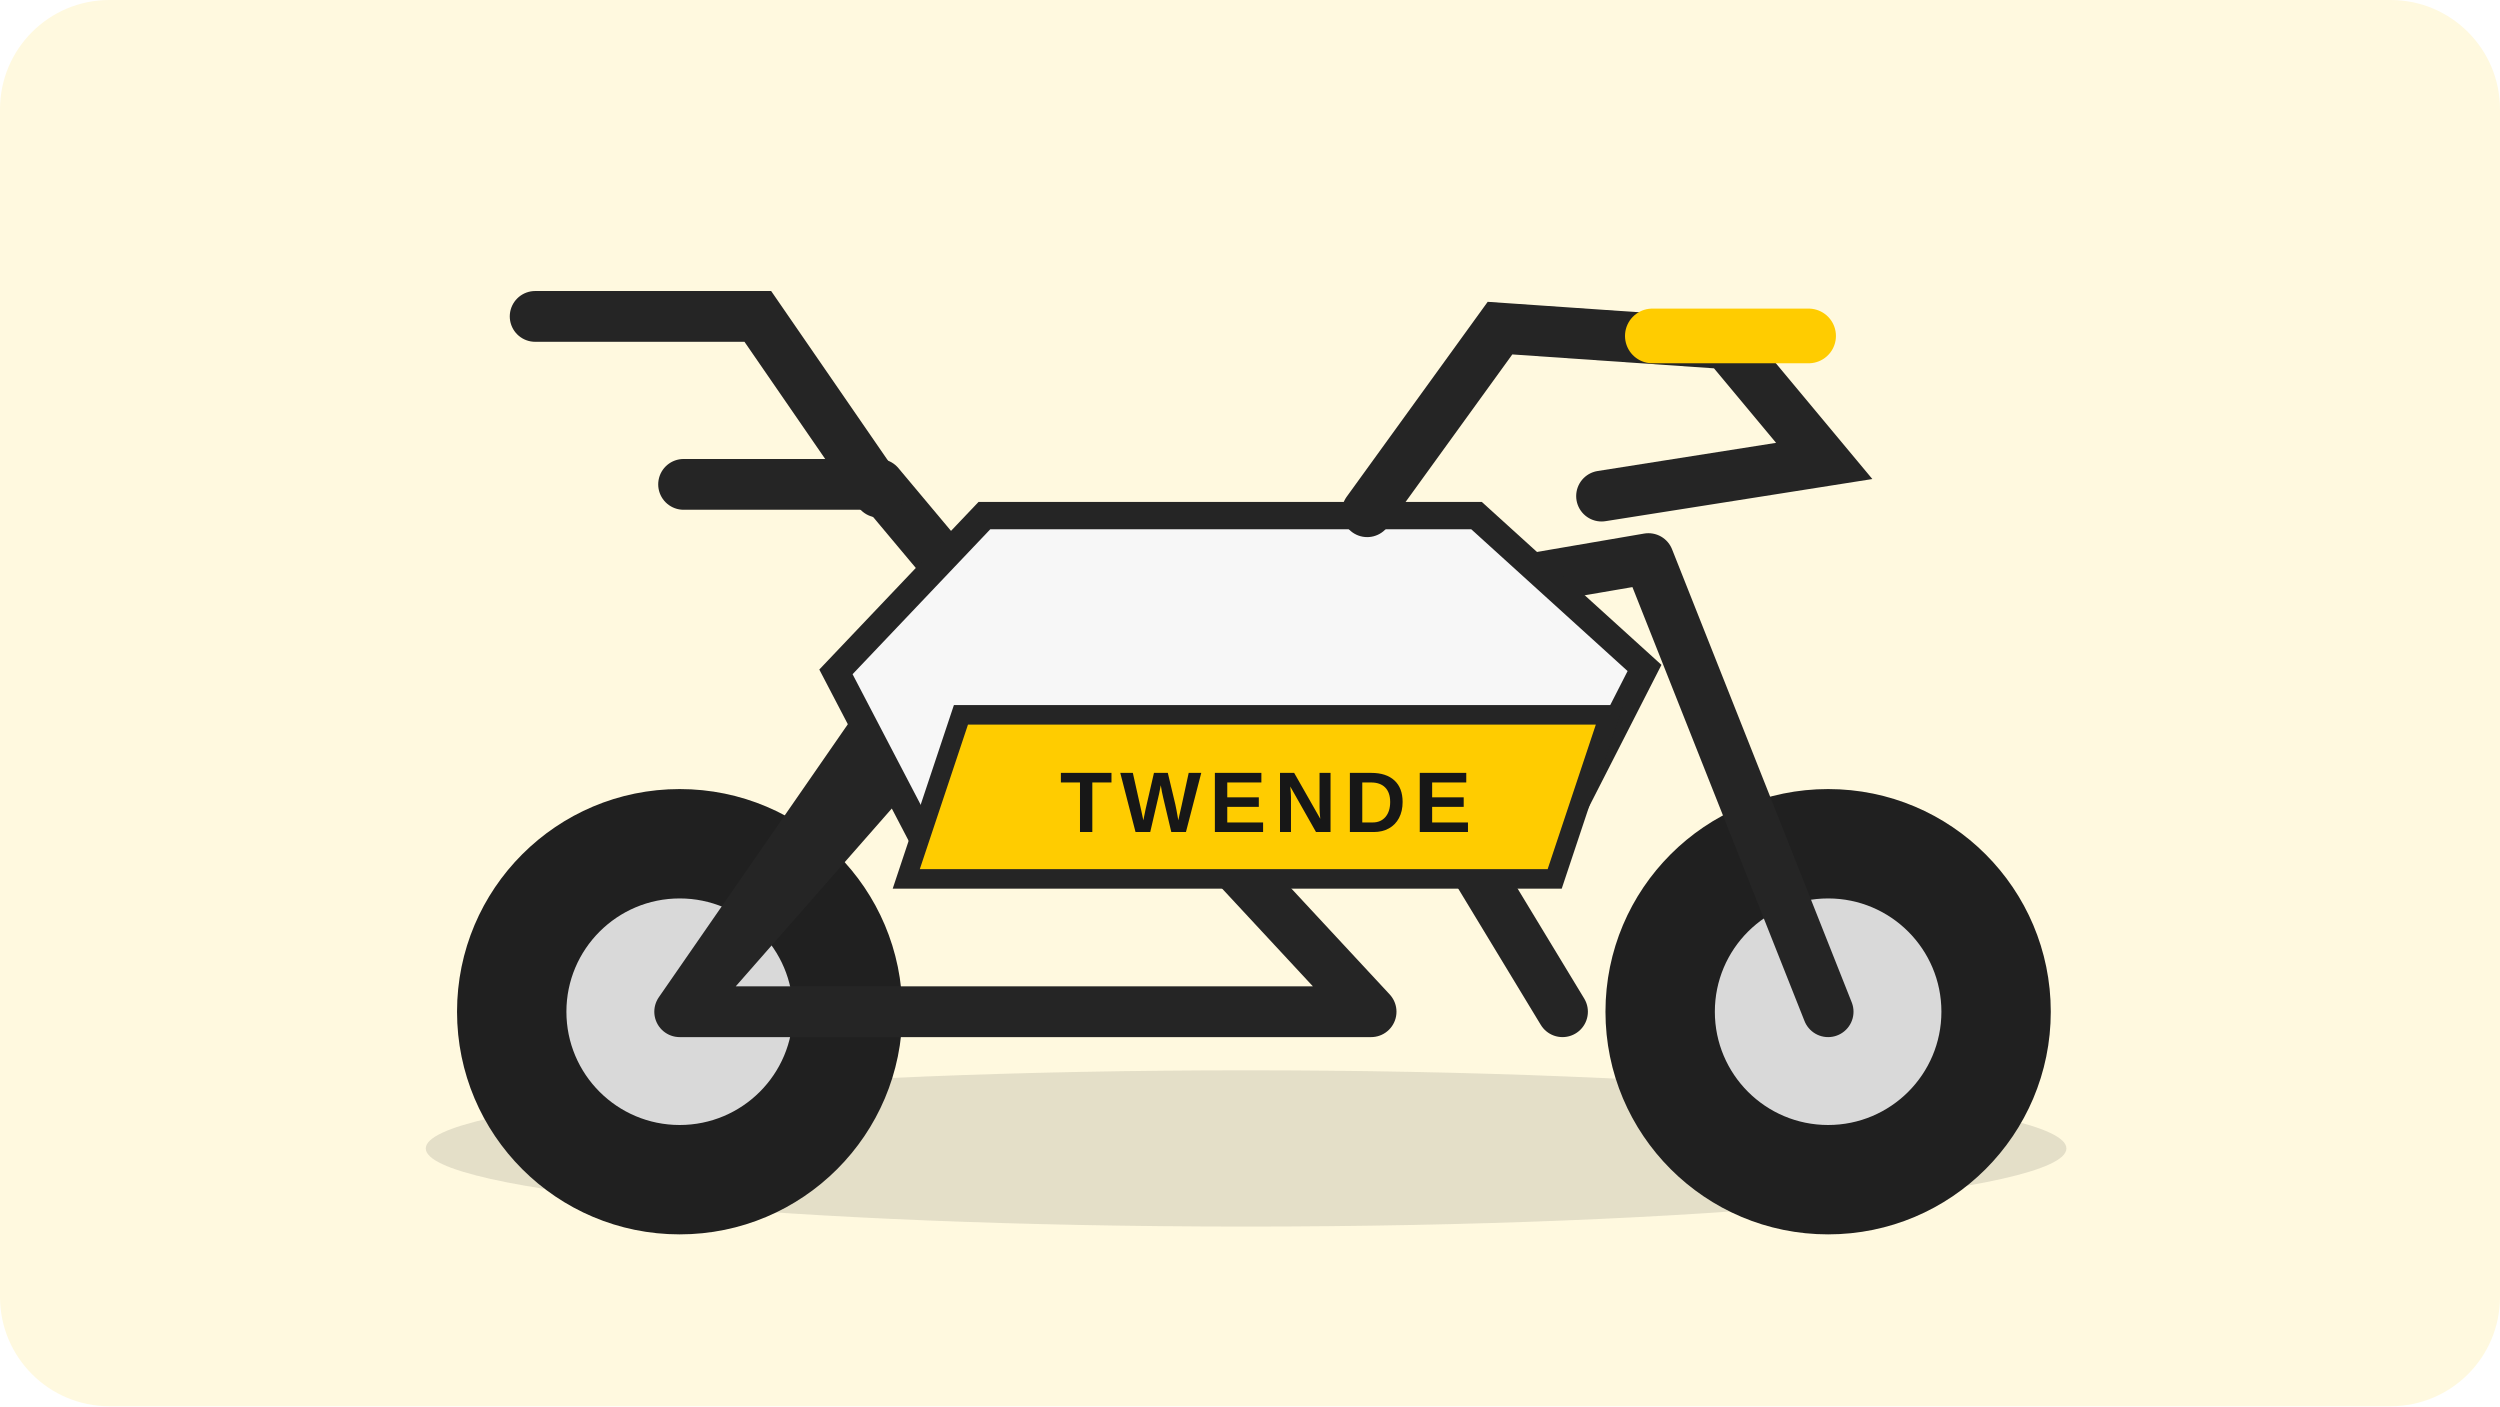
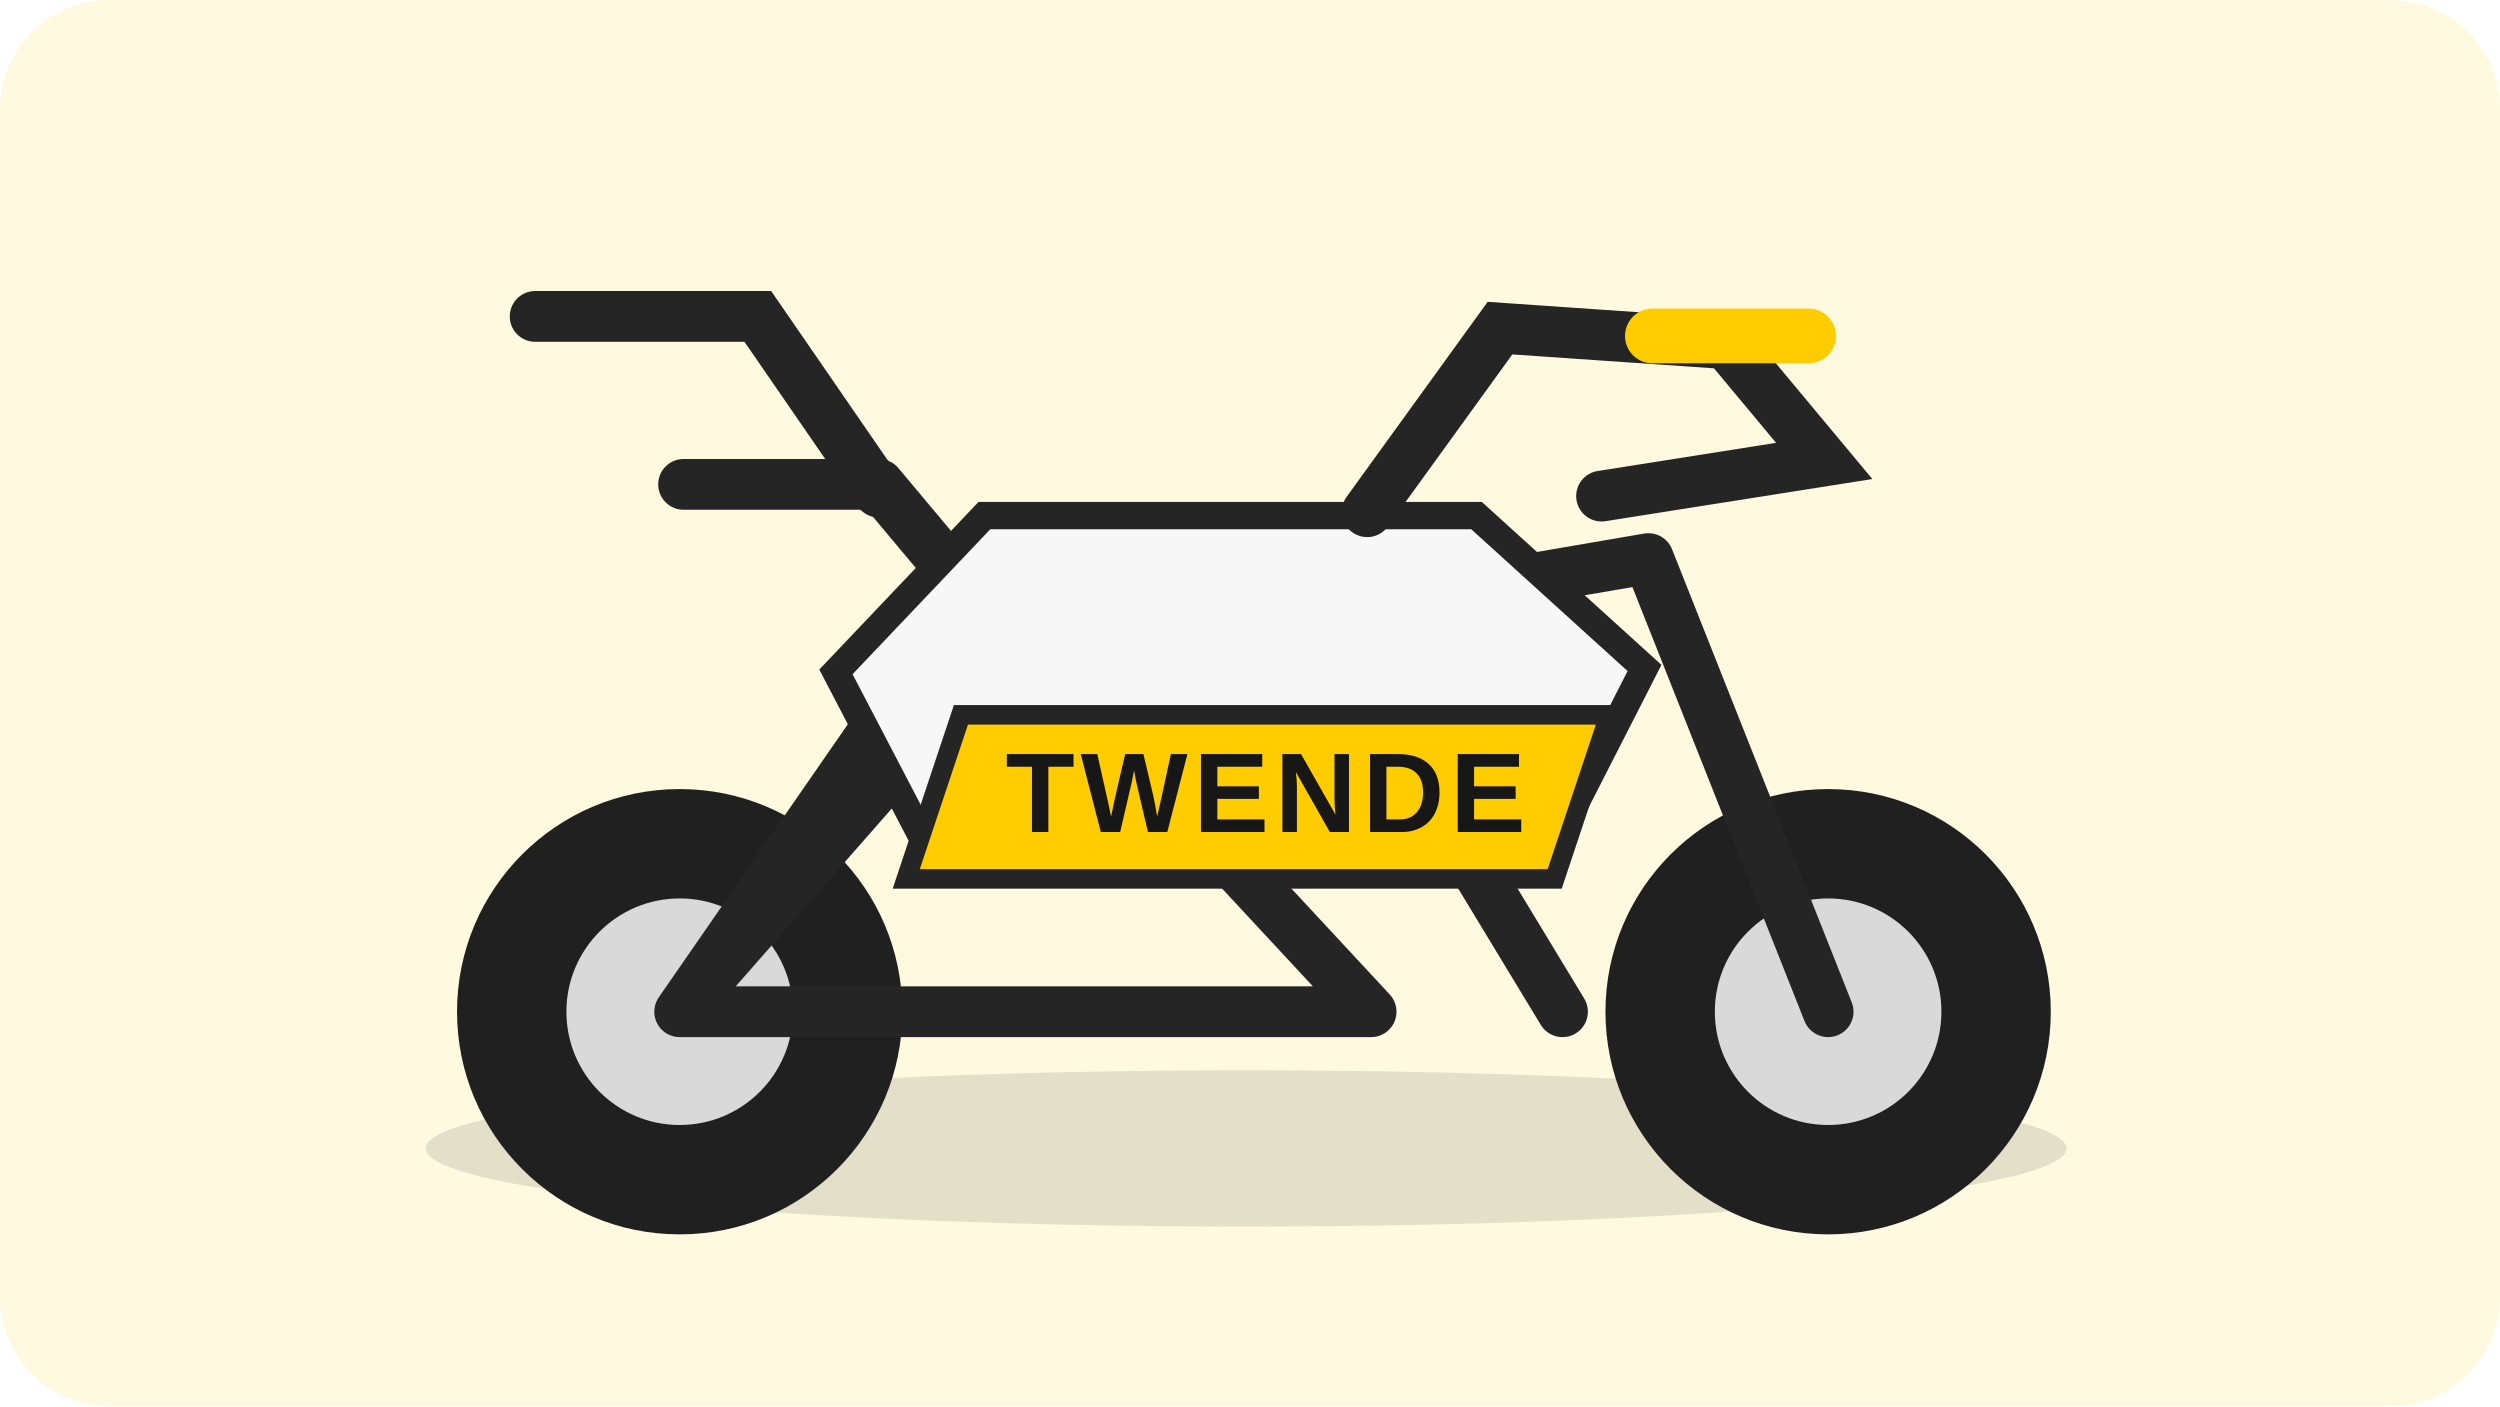
<svg xmlns="http://www.w3.org/2000/svg" viewBox="0 0 640 360">
  <rect width="640" height="360" rx="28" fill="#fff9df" />
  <ellipse cx="319" cy="294" rx="210" ry="20" fill="#171717" opacity=".12" />
  <circle cx="174" cy="259" r="57" fill="#202020" />
  <circle cx="174" cy="259" r="29" fill="#d9d9d9" />
  <circle cx="468" cy="259" r="57" fill="#202020" />
  <circle cx="468" cy="259" r="29" fill="#d9d9d9" />
  <path d="M174 259l86-98 91 98H174l72-104h91l63 104M352 155l70-12 46 116M256 161l-31-37h-50" fill="none" stroke="#252525" stroke-width="13" stroke-linecap="round" stroke-linejoin="round" />
  <path d="M252 132h126l43 39-24 47H238l-24-46z" fill="#f7f7f7" stroke="#252525" stroke-width="7" />
  <path d="M246 183h166l-14 42H232z" fill="#ffcc00" stroke="#252525" stroke-width="5" />
-   <text x="324" y="213" text-anchor="middle" font-family="Arial,sans-serif" font-size="22" font-weight="900" letter-spacing="2" fill="#171717">TWENDE</text>
+   <text x="324" y="213" text-anchor="middle" font-family="Arial,sans-serif" font-size="29" font-weight="1000" letter-spacing="1.5" fill="#171717">TWENDE</text>
  <path d="M350 131l34-47 58 4 25 30-57 9M225 126l-31-45h-57" fill="none" stroke="#252525" stroke-width="13" stroke-linecap="round" />
  <path d="M423 86h40" stroke="#ffcc00" stroke-width="14" stroke-linecap="round" />
</svg>
